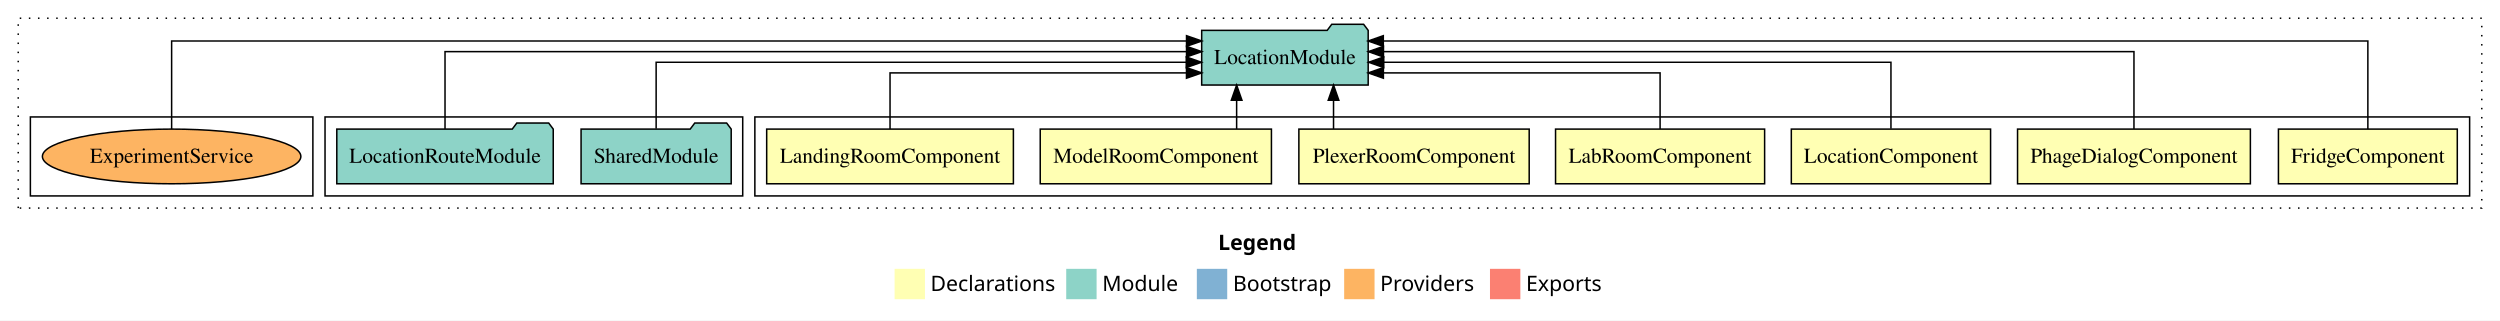
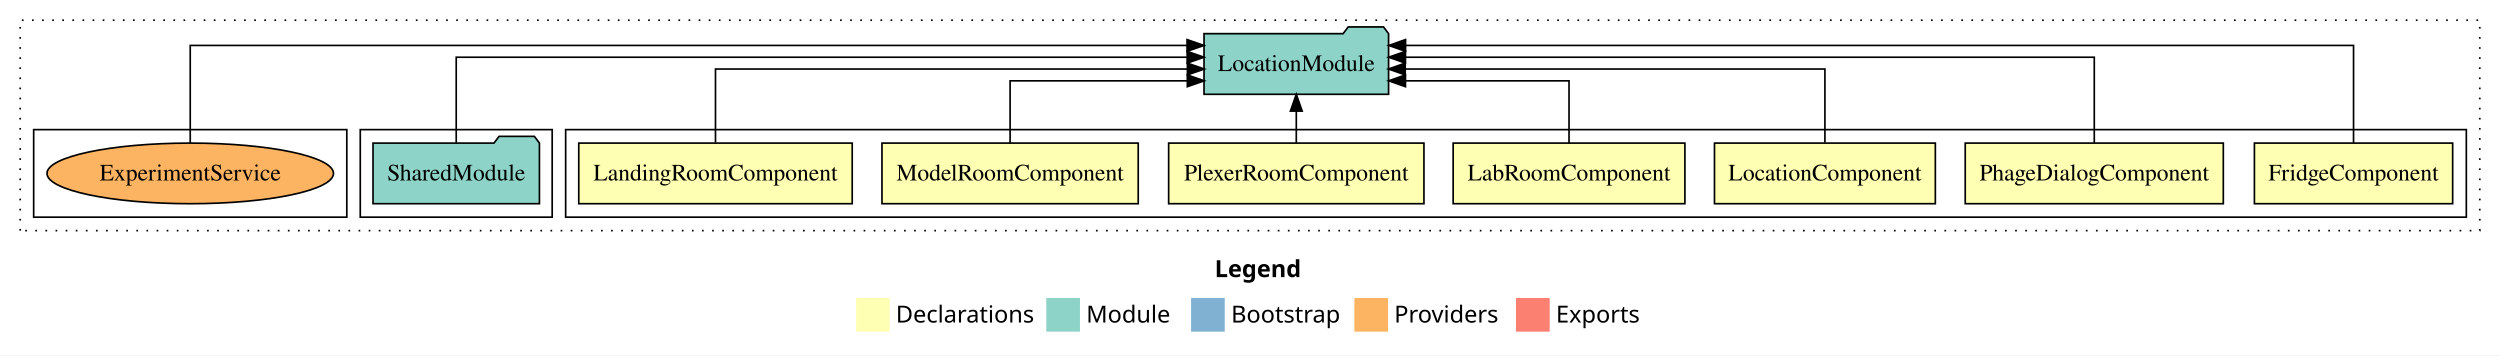
- <svg xmlns="http://www.w3.org/2000/svg" width="1646pt" height="211pt" viewBox="0.00 0.00 1646.00 211.00">
+ <svg xmlns="http://www.w3.org/2000/svg" width="1485pt" height="211pt" viewBox="0.00 0.00 1485.00 211.00">
  <g id="graph0" class="graph" transform="scale(1 1) rotate(0) translate(4 207)">
-     <polygon fill="#ffffff" stroke="transparent" points="-4,4 -4,-207 1642,-207 1642,4 -4,4" />
-     <text text-anchor="start" x="798.009" y="-42.4" font-family="sans-serif" font-weight="bold" font-size="14.00" fill="#000000">Legend</text>
-     <polygon fill="#ffffb3" stroke="transparent" points="585,-10 585,-30 605,-30 605,-10 585,-10" />
-     <text text-anchor="start" x="608.629" y="-15.4" font-family="sans-serif" font-size="14.00" fill="#000000">  Declarations</text>
-     <polygon fill="#8dd3c7" stroke="transparent" points="698,-10 698,-30 718,-30 718,-10 698,-10" />
-     <text text-anchor="start" x="721.725" y="-15.4" font-family="sans-serif" font-size="14.00" fill="#000000">  Module</text>
-     <polygon fill="#80b1d3" stroke="transparent" points="784,-10 784,-30 804,-30 804,-10 784,-10" />
-     <text text-anchor="start" x="807.781" y="-15.4" font-family="sans-serif" font-size="14.00" fill="#000000">  Bootstrap</text>
-     <polygon fill="#fdb462" stroke="transparent" points="881,-10 881,-30 901,-30 901,-10 881,-10" />
-     <text text-anchor="start" x="904.673" y="-15.4" font-family="sans-serif" font-size="14.00" fill="#000000">  Providers</text>
-     <polygon fill="#fb8072" stroke="transparent" points="977,-10 977,-30 997,-30 997,-10 977,-10" />
-     <text text-anchor="start" x="1000.726" y="-15.4" font-family="sans-serif" font-size="14.00" fill="#000000">  Exports</text>
+     <polygon fill="#ffffff" stroke="transparent" points="-4,4 -4,-207 1481,-207 1481,4 -4,4" />
+     <text text-anchor="start" x="717.509" y="-42.4" font-family="sans-serif" font-weight="bold" font-size="14.00" fill="#000000">Legend</text>
+     <polygon fill="#ffffb3" stroke="transparent" points="504.5,-10 504.5,-30 524.5,-30 524.5,-10 504.5,-10" />
+     <text text-anchor="start" x="528.129" y="-15.4" font-family="sans-serif" font-size="14.00" fill="#000000">  Declarations</text>
+     <polygon fill="#8dd3c7" stroke="transparent" points="617.5,-10 617.5,-30 637.5,-30 637.5,-10 617.5,-10" />
+     <text text-anchor="start" x="641.225" y="-15.4" font-family="sans-serif" font-size="14.00" fill="#000000">  Module</text>
+     <polygon fill="#80b1d3" stroke="transparent" points="703.5,-10 703.5,-30 723.5,-30 723.5,-10 703.5,-10" />
+     <text text-anchor="start" x="727.281" y="-15.4" font-family="sans-serif" font-size="14.00" fill="#000000">  Bootstrap</text>
+     <polygon fill="#fdb462" stroke="transparent" points="800.5,-10 800.5,-30 820.5,-30 820.5,-10 800.5,-10" />
+     <text text-anchor="start" x="824.173" y="-15.4" font-family="sans-serif" font-size="14.00" fill="#000000">  Providers</text>
+     <polygon fill="#fb8072" stroke="transparent" points="896.5,-10 896.5,-30 916.5,-30 916.5,-10 896.5,-10" />
+     <text text-anchor="start" x="920.226" y="-15.4" font-family="sans-serif" font-size="14.00" fill="#000000">  Exports</text>
    <g id="clust1" class="cluster">
-       <polygon fill="none" stroke="#000000" stroke-dasharray="1,5" points="8,-70 8,-195 1630,-195 1630,-70 8,-70" />
+       <polygon fill="none" stroke="#000000" stroke-dasharray="1,5" points="8,-70 8,-195 1469,-195 1469,-70 8,-70" />
    </g>
    <g id="clust2" class="cluster">
-       <polygon fill="none" stroke="#000000" points="493,-78 493,-130 1622,-130 1622,-78 493,-78" />
+       <polygon fill="none" stroke="#000000" points="332,-78 332,-130 1461,-130 1461,-78 332,-78" />
    </g>
    <g id="clust10" class="cluster">
-       <polygon fill="none" stroke="#000000" points="210,-78 210,-130 485,-130 485,-78 210,-78" />
+       <polygon fill="none" stroke="#000000" points="210,-78 210,-130 324,-130 324,-78 210,-78" />
    </g>
    <g id="clust13" class="cluster">
      <polygon fill="none" stroke="#000000" points="16,-78 16,-130 202,-130 202,-78 16,-78" />
    </g>
    <g id="node1" class="node">
-       <polygon fill="#ffffb3" stroke="#000000" points="1613.881,-122 1496.119,-122 1496.119,-86 1613.881,-86 1613.881,-122" />
-       <text text-anchor="middle" x="1555" y="-99.8" font-family="Times,serif" font-size="14.00" fill="#000000">FridgeComponent</text>
+       <polygon fill="#ffffb3" stroke="#000000" points="1452.881,-122 1335.119,-122 1335.119,-86 1452.881,-86 1452.881,-122" />
+       <text text-anchor="middle" x="1394" y="-99.8" font-family="Times,serif" font-size="14.00" fill="#000000">FridgeComponent</text>
    </g>
    <g id="node8" class="node">
-       <polygon fill="#8dd3c7" stroke="#000000" points="896.813,-187 893.813,-191 872.813,-191 869.813,-187 787.187,-187 787.187,-151 896.813,-151 896.813,-187" />
-       <text text-anchor="middle" x="842" y="-164.8" font-family="Times,serif" font-size="14.00" fill="#000000">LocationModule</text>
+       <polygon fill="#8dd3c7" stroke="#000000" points="820.813,-187 817.813,-191 796.813,-191 793.813,-187 711.187,-187 711.187,-151 820.813,-151 820.813,-187" />
+       <text text-anchor="middle" x="766" y="-164.8" font-family="Times,serif" font-size="14.00" fill="#000000">LocationModule</text>
    </g>
    <g id="edge1" class="edge">
-       <path fill="none" stroke="#000000" d="M1555,-122.011C1555,-144.485 1555,-180 1555,-180 1555,-180 906.764,-180 906.764,-180" />
-       <polygon fill="#000000" stroke="#000000" points="906.764,-176.5 896.764,-180 906.764,-183.5 906.764,-176.5" />
+       <path fill="none" stroke="#000000" d="M1394,-122.011C1394,-144.485 1394,-180 1394,-180 1394,-180 830.906,-180 830.906,-180" />
+       <polygon fill="#000000" stroke="#000000" points="830.906,-176.5 820.906,-180 830.906,-183.5 830.906,-176.5" />
    </g>
    <g id="node2" class="node">
-       <polygon fill="#ffffb3" stroke="#000000" points="1477.647,-122 1324.353,-122 1324.353,-86 1477.647,-86 1477.647,-122" />
-       <text text-anchor="middle" x="1401" y="-99.8" font-family="Times,serif" font-size="14.00" fill="#000000">PhageDialogComponent</text>
+       <polygon fill="#ffffb3" stroke="#000000" points="1316.647,-122 1163.353,-122 1163.353,-86 1316.647,-86 1316.647,-122" />
+       <text text-anchor="middle" x="1240" y="-99.8" font-family="Times,serif" font-size="14.00" fill="#000000">PhageDialogComponent</text>
    </g>
    <g id="edge2" class="edge">
-       <path fill="none" stroke="#000000" d="M1401,-122.129C1401,-142.572 1401,-173 1401,-173 1401,-173 906.873,-173 906.873,-173" />
-       <polygon fill="#000000" stroke="#000000" points="906.873,-169.5 896.873,-173 906.873,-176.5 906.873,-169.5" />
+       <path fill="none" stroke="#000000" d="M1240,-122.129C1240,-142.572 1240,-173 1240,-173 1240,-173 830.837,-173 830.837,-173" />
+       <polygon fill="#000000" stroke="#000000" points="830.837,-169.5 820.837,-173 830.837,-176.5 830.837,-169.5" />
    </g>
    <g id="node3" class="node">
-       <polygon fill="#ffffb3" stroke="#000000" points="1306.595,-122 1175.405,-122 1175.405,-86 1306.595,-86 1306.595,-122" />
-       <text text-anchor="middle" x="1241" y="-99.8" font-family="Times,serif" font-size="14.00" fill="#000000">LocationComponent</text>
+       <polygon fill="#ffffb3" stroke="#000000" points="1145.595,-122 1014.405,-122 1014.405,-86 1145.595,-86 1145.595,-122" />
+       <text text-anchor="middle" x="1080" y="-99.8" font-family="Times,serif" font-size="14.00" fill="#000000">LocationComponent</text>
    </g>
    <g id="edge3" class="edge">
-       <path fill="none" stroke="#000000" d="M1241,-122.267C1241,-140.555 1241,-166 1241,-166 1241,-166 907.06,-166 907.06,-166" />
-       <polygon fill="#000000" stroke="#000000" points="907.06,-162.5 897.06,-166 907.06,-169.5 907.06,-162.5" />
+       <path fill="none" stroke="#000000" d="M1080,-122.267C1080,-140.555 1080,-166 1080,-166 1080,-166 830.695,-166 830.695,-166" />
+       <polygon fill="#000000" stroke="#000000" points="830.695,-162.5 820.695,-166 830.695,-169.5 830.695,-162.5" />
    </g>
    <g id="node4" class="node">
-       <polygon fill="#ffffb3" stroke="#000000" points="1157.827,-122 1020.173,-122 1020.173,-86 1157.827,-86 1157.827,-122" />
-       <text text-anchor="middle" x="1089" y="-99.8" font-family="Times,serif" font-size="14.00" fill="#000000">LabRoomComponent</text>
+       <polygon fill="#ffffb3" stroke="#000000" points="996.827,-122 859.173,-122 859.173,-86 996.827,-86 996.827,-122" />
+       <text text-anchor="middle" x="928" y="-99.8" font-family="Times,serif" font-size="14.00" fill="#000000">LabRoomComponent</text>
    </g>
    <g id="edge4" class="edge">
-       <path fill="none" stroke="#000000" d="M1089,-122.009C1089,-138.049 1089,-159 1089,-159 1089,-159 906.817,-159 906.817,-159" />
-       <polygon fill="#000000" stroke="#000000" points="906.817,-155.5 896.817,-159 906.817,-162.5 906.817,-155.5" />
+       <path fill="none" stroke="#000000" d="M928,-122.009C928,-138.049 928,-159 928,-159 928,-159 830.846,-159 830.846,-159" />
+       <polygon fill="#000000" stroke="#000000" points="830.846,-155.5 820.846,-159 830.846,-162.5 830.846,-155.5" />
    </g>
    <g id="node5" class="node">
-       <polygon fill="#ffffb3" stroke="#000000" points="1002.823,-122 851.177,-122 851.177,-86 1002.823,-86 1002.823,-122" />
-       <text text-anchor="middle" x="927" y="-99.8" font-family="Times,serif" font-size="14.00" fill="#000000">PlexerRoomComponent</text>
+       <polygon fill="#ffffb3" stroke="#000000" points="841.823,-122 690.177,-122 690.177,-86 841.823,-86 841.823,-122" />
+       <text text-anchor="middle" x="766" y="-99.8" font-family="Times,serif" font-size="14.00" fill="#000000">PlexerRoomComponent</text>
    </g>
    <g id="edge5" class="edge">
-       <path fill="none" stroke="#000000" d="M873.998,-122.106C873.998,-122.106 873.998,-140.991 873.998,-140.991" />
-       <polygon fill="#000000" stroke="#000000" points="870.498,-140.991 873.998,-150.991 877.498,-140.991 870.498,-140.991" />
+       <path fill="none" stroke="#000000" d="M766,-122.106C766,-122.106 766,-140.991 766,-140.991" />
+       <polygon fill="#000000" stroke="#000000" points="762.5,-140.991 766,-150.991 769.5,-140.991 762.5,-140.991" />
    </g>
    <g id="node6" class="node">
-       <polygon fill="#ffffb3" stroke="#000000" points="833.109,-122 680.891,-122 680.891,-86 833.109,-86 833.109,-122" />
-       <text text-anchor="middle" x="757" y="-99.8" font-family="Times,serif" font-size="14.00" fill="#000000">ModelRoomComponent</text>
+       <polygon fill="#ffffb3" stroke="#000000" points="672.109,-122 519.891,-122 519.891,-86 672.109,-86 672.109,-122" />
+       <text text-anchor="middle" x="596" y="-99.8" font-family="Times,serif" font-size="14.00" fill="#000000">ModelRoomComponent</text>
    </g>
    <g id="edge6" class="edge">
-       <path fill="none" stroke="#000000" d="M810.199,-122.106C810.199,-122.106 810.199,-140.991 810.199,-140.991" />
-       <polygon fill="#000000" stroke="#000000" points="806.699,-140.991 810.199,-150.991 813.699,-140.991 806.699,-140.991" />
+       <path fill="none" stroke="#000000" d="M596,-122.009C596,-138.049 596,-159 596,-159 596,-159 701.275,-159 701.275,-159" />
+       <polygon fill="#000000" stroke="#000000" points="701.275,-162.5 711.275,-159 701.275,-155.5 701.275,-162.5" />
    </g>
    <g id="node7" class="node">
-       <polygon fill="#ffffb3" stroke="#000000" points="663.217,-122 500.783,-122 500.783,-86 663.217,-86 663.217,-122" />
-       <text text-anchor="middle" x="582" y="-99.8" font-family="Times,serif" font-size="14.00" fill="#000000">LandingRoomComponent</text>
+       <polygon fill="#ffffb3" stroke="#000000" points="502.217,-122 339.783,-122 339.783,-86 502.217,-86 502.217,-122" />
+       <text text-anchor="middle" x="421" y="-99.8" font-family="Times,serif" font-size="14.00" fill="#000000">LandingRoomComponent</text>
    </g>
    <g id="edge7" class="edge">
-       <path fill="none" stroke="#000000" d="M582,-122.009C582,-138.049 582,-159 582,-159 582,-159 777.178,-159 777.178,-159" />
-       <polygon fill="#000000" stroke="#000000" points="777.178,-162.5 787.178,-159 777.178,-155.5 777.178,-162.5" />
+       <path fill="none" stroke="#000000" d="M421,-122.267C421,-140.555 421,-166 421,-166 421,-166 701.334,-166 701.334,-166" />
+       <polygon fill="#000000" stroke="#000000" points="701.334,-169.5 711.334,-166 701.334,-162.5 701.334,-169.5" />
    </g>
    <g id="node9" class="node">
-       <polygon fill="#8dd3c7" stroke="#000000" points="477.423,-122 474.423,-126 453.423,-126 450.423,-122 378.577,-122 378.577,-86 477.423,-86 477.423,-122" />
-       <text text-anchor="middle" x="428" y="-99.8" font-family="Times,serif" font-size="14.00" fill="#000000">SharedModule</text>
+       <polygon fill="#8dd3c7" stroke="#000000" points="316.423,-122 313.423,-126 292.423,-126 289.423,-122 217.577,-122 217.577,-86 316.423,-86 316.423,-122" />
+       <text text-anchor="middle" x="267" y="-99.8" font-family="Times,serif" font-size="14.00" fill="#000000">SharedModule</text>
    </g>
    <g id="edge8" class="edge">
-       <path fill="none" stroke="#000000" d="M428,-122.267C428,-140.555 428,-166 428,-166 428,-166 777.024,-166 777.024,-166" />
-       <polygon fill="#000000" stroke="#000000" points="777.024,-169.5 787.024,-166 777.024,-162.5 777.024,-169.5" />
+       <path fill="none" stroke="#000000" d="M267,-122.129C267,-142.572 267,-173 267,-173 267,-173 701.171,-173 701.171,-173" />
+       <polygon fill="#000000" stroke="#000000" points="701.171,-176.5 711.171,-173 701.171,-169.5 701.171,-176.5" />
    </g>
    <g id="node10" class="node">
-       <polygon fill="#8dd3c7" stroke="#000000" points="360.255,-122 357.255,-126 336.255,-126 333.255,-122 217.745,-122 217.745,-86 360.255,-86 360.255,-122" />
-       <text text-anchor="middle" x="289" y="-99.8" font-family="Times,serif" font-size="14.00" fill="#000000">LocationRouteModule</text>
-     </g>
-     <g id="edge9" class="edge">
-       <path fill="none" stroke="#000000" d="M289,-122.129C289,-142.572 289,-173 289,-173 289,-173 777.209,-173 777.209,-173" />
-       <polygon fill="#000000" stroke="#000000" points="777.209,-176.5 787.209,-173 777.209,-169.5 777.209,-176.5" />
-     </g>
-     <g id="node11" class="node">
      <ellipse fill="#fdb462" stroke="#000000" cx="109" cy="-104" rx="85.089" ry="18" />
      <text text-anchor="middle" x="109" y="-99.8" font-family="Times,serif" font-size="14.00" fill="#000000">ExperimentService</text>
    </g>
-     <g id="edge10" class="edge">
-       <path fill="none" stroke="#000000" d="M109,-122.011C109,-144.485 109,-180 109,-180 109,-180 777.206,-180 777.206,-180" />
-       <polygon fill="#000000" stroke="#000000" points="777.206,-183.5 787.206,-180 777.206,-176.5 777.206,-183.5" />
+     <g id="edge9" class="edge">
+       <path fill="none" stroke="#000000" d="M109,-122.011C109,-144.485 109,-180 109,-180 109,-180 701.115,-180 701.115,-180" />
+       <polygon fill="#000000" stroke="#000000" points="701.115,-183.5 711.115,-180 701.115,-176.5 701.115,-183.5" />
    </g>
  </g>
</svg>
